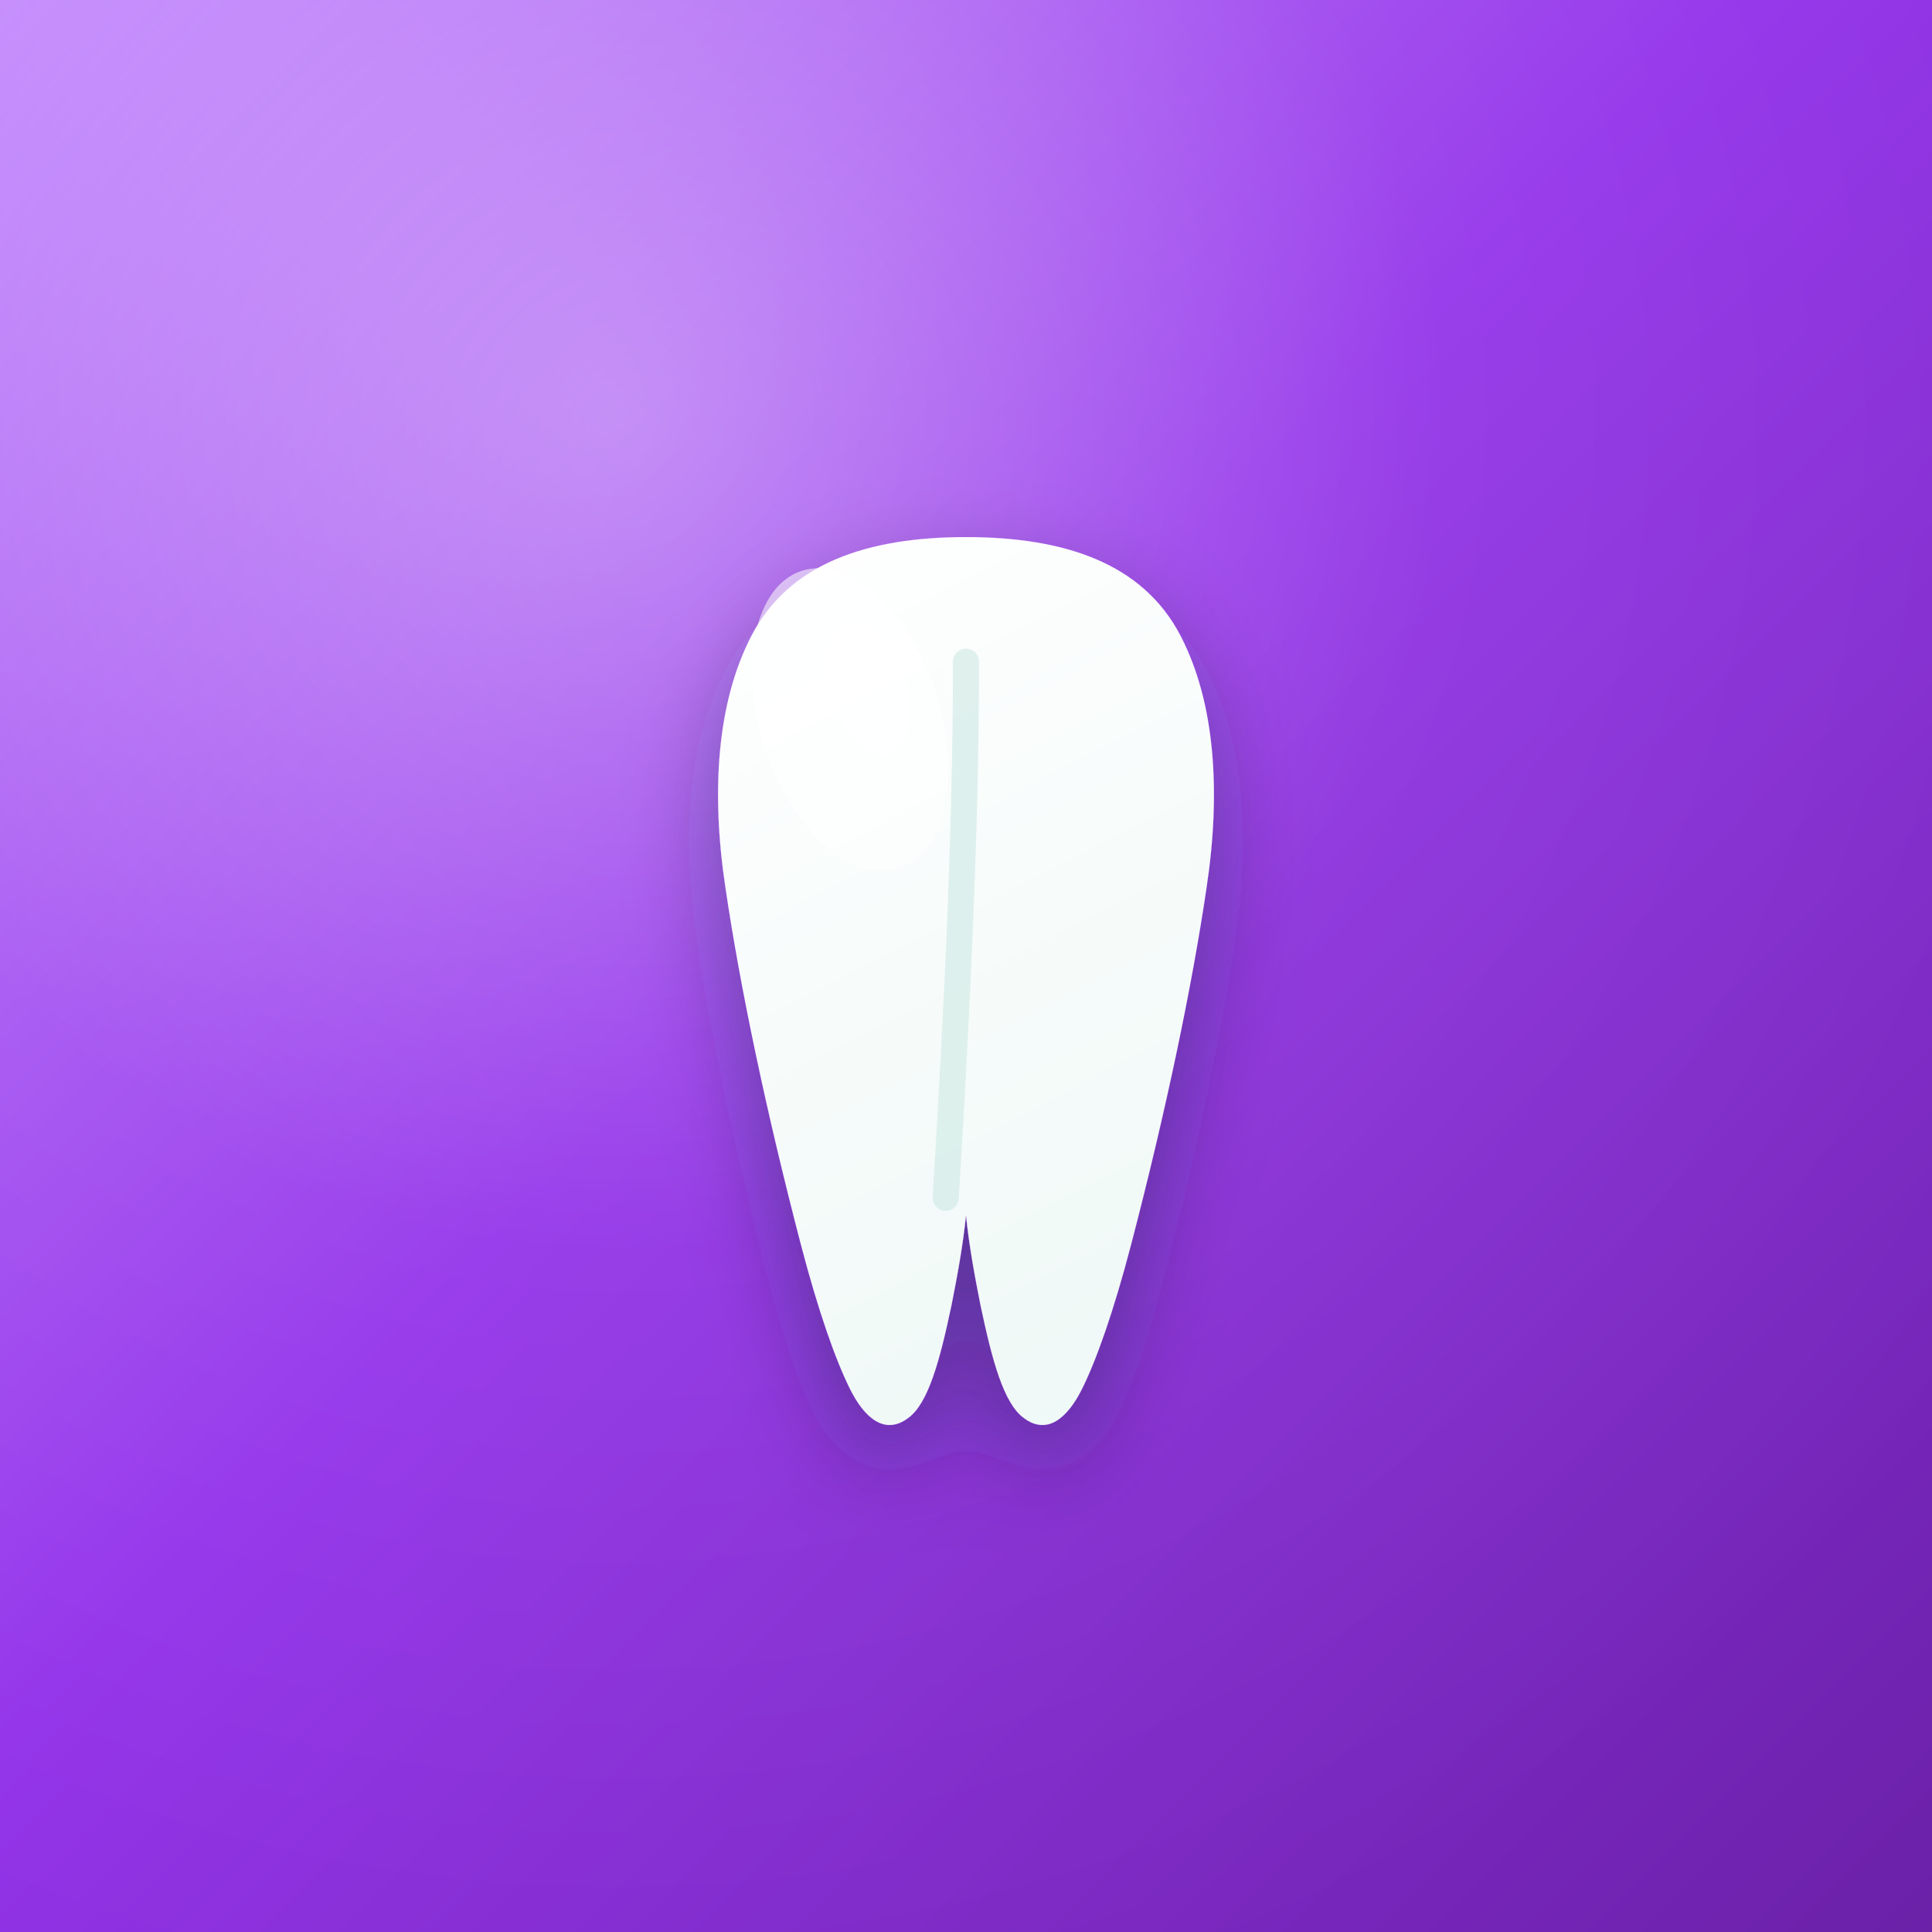
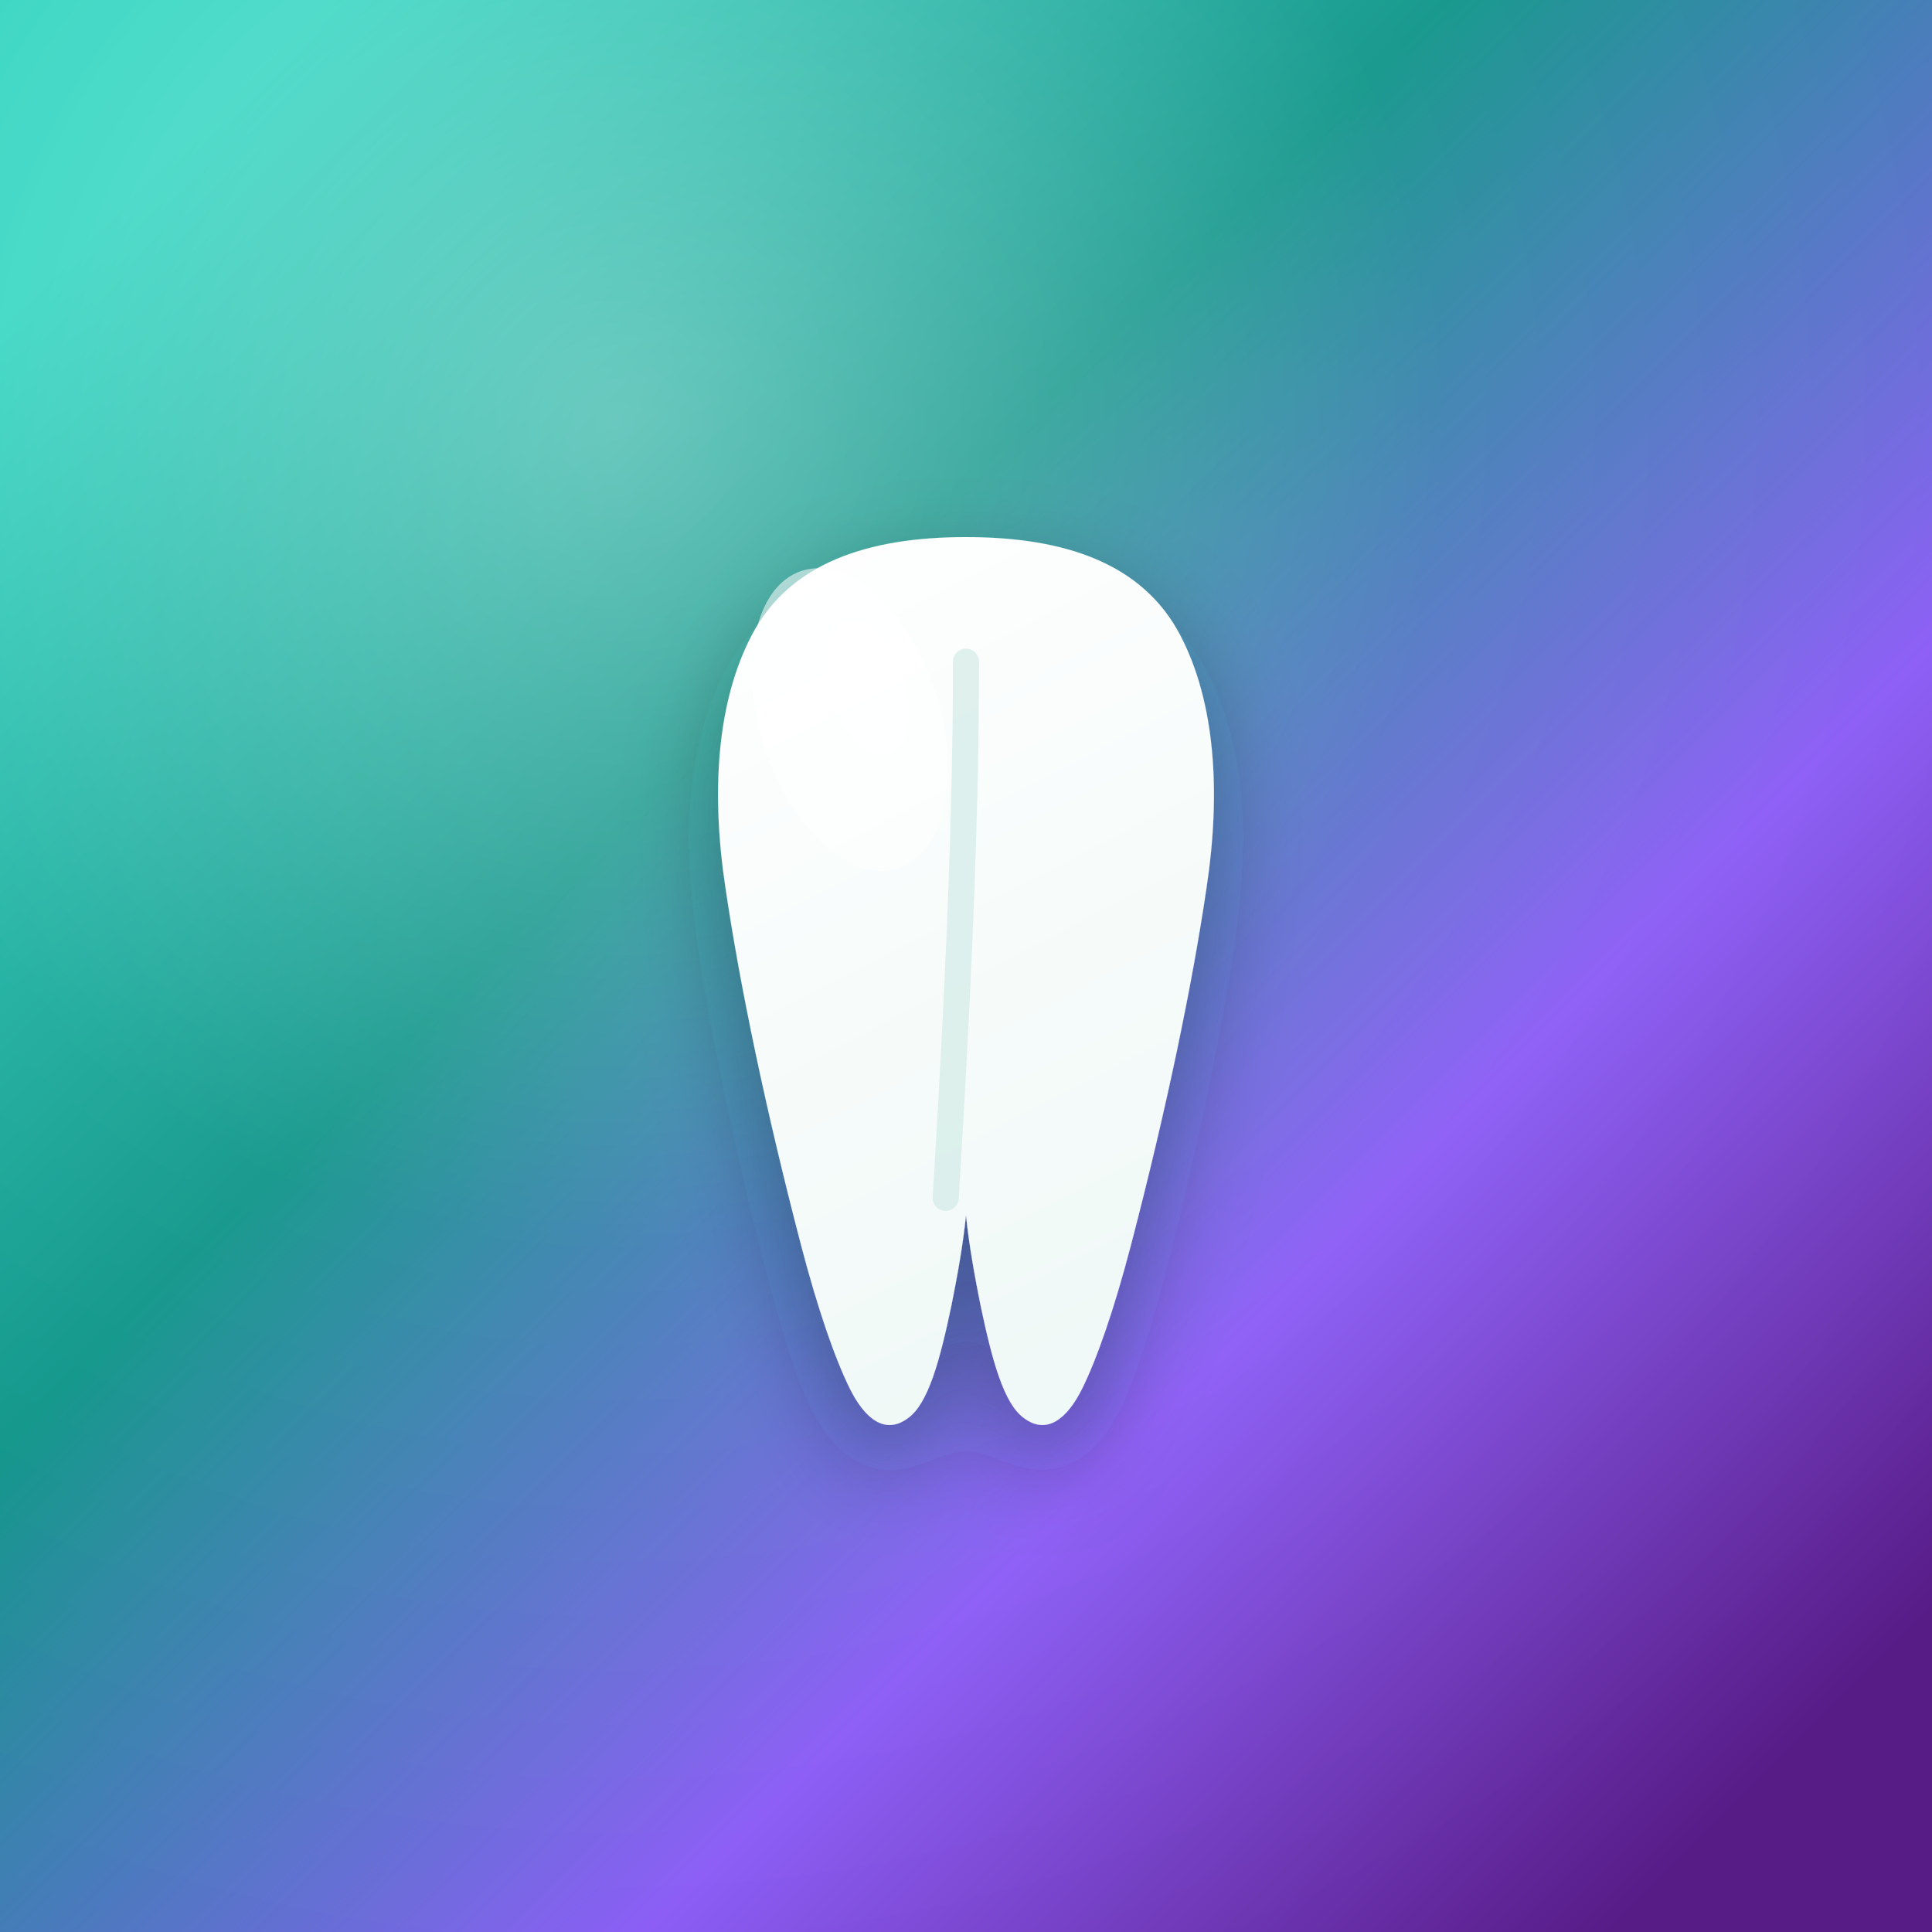
<svg xmlns="http://www.w3.org/2000/svg" viewBox="0 0 48 48" fill="none">
  <defs>
-     <linearGradient id="bg" x1="0" y1="0" x2="48" y2="48" gradientUnits="userSpaceOnUse">
-       <stop offset="0" stop-color="#c084fc" />
-       <stop offset="0.45" stop-color="#9333ea" />
-       <stop offset="1" stop-color="#6b21a8" />
+     <linearGradient id="bg" x1="4" y1="4" x2="44" y2="44" gradientUnits="userSpaceOnUse">
+       <stop offset="0%" stop-color="#2dd4bf" />
+       <stop offset="35%" stop-color="#0d9488" />
+       <stop offset="70%" stop-color="#8b5cf6" />
+       <stop offset="100%" stop-color="#581c87" />
    </linearGradient>
    <radialGradient id="glow" cx="0.32" cy="0.22" r="0.85">
      <stop offset="0" stop-color="#ffffff" stop-opacity="0.35" />
      <stop offset="0.5" stop-color="#ffffff" stop-opacity="0.06" />
      <stop offset="1" stop-color="#ffffff" stop-opacity="0" />
    </radialGradient>
    <linearGradient id="tooth" x1="16" y1="9" x2="32" y2="40" gradientUnits="userSpaceOnUse">
      <stop offset="0" stop-color="#ffffff" />
      <stop offset="1" stop-color="#eef8f6" />
    </linearGradient>
    <filter id="toothShadow" x="-20%" y="-20%" width="140%" height="150%">
      <feDropShadow dx="0" dy="1.4" stdDeviation="1.6" flood-color="#04302b" flood-opacity="0.35" />
    </filter>
  </defs>
  <rect width="48" height="48" fill="url(#bg)" />
  <rect width="48" height="48" fill="url(#glow)" />
  <g transform="translate(24 24) scale(0.72) translate(-24 -24)">
    <g filter="url(#toothShadow)">
      <path d="M24 9.2            C20.6 9.2 17.9 10.1 16.6 12.6            C15.4 14.9 15.2 18 15.7 21.3            C16.2 24.7 17.1 29 18.3 33.6            C18.9 35.9 19.5 37.6 20 38.6            C20.5 39.6 21.2 40.2 22 39.6            C22.7 39.1 23.1 37.6 23.5 35.7            C23.7 34.7 23.9 33.6 24 32.6            C24.1 33.6 24.3 34.7 24.5 35.7            C24.9 37.6 25.3 39.1 26 39.6            C26.8 40.2 27.5 39.6 28 38.6            C28.5 37.6 29.1 35.9 29.7 33.6            C30.9 29 31.8 24.7 32.3 21.3            C32.8 18 32.6 14.9 31.4 12.6            C30.1 10.1 27.4 9.2 24 9.2 Z" fill="url(#tooth)" />
      <path d="M24 13.5 C24 20 23.6 27 23.3 32" stroke="#cfe9e5" stroke-width="0.9" stroke-linecap="round" opacity="0.65" />
    </g>
    <ellipse cx="20" cy="15.5" rx="3.1" ry="5.4" fill="#ffffff" opacity="0.55" transform="rotate(-18 20 15.5)" />
    <ellipse cx="20.6" cy="14.4" rx="1.3" ry="2.4" fill="#ffffff" opacity="0.75" transform="rotate(-18 20.6 14.4)" />
  </g>
</svg>
